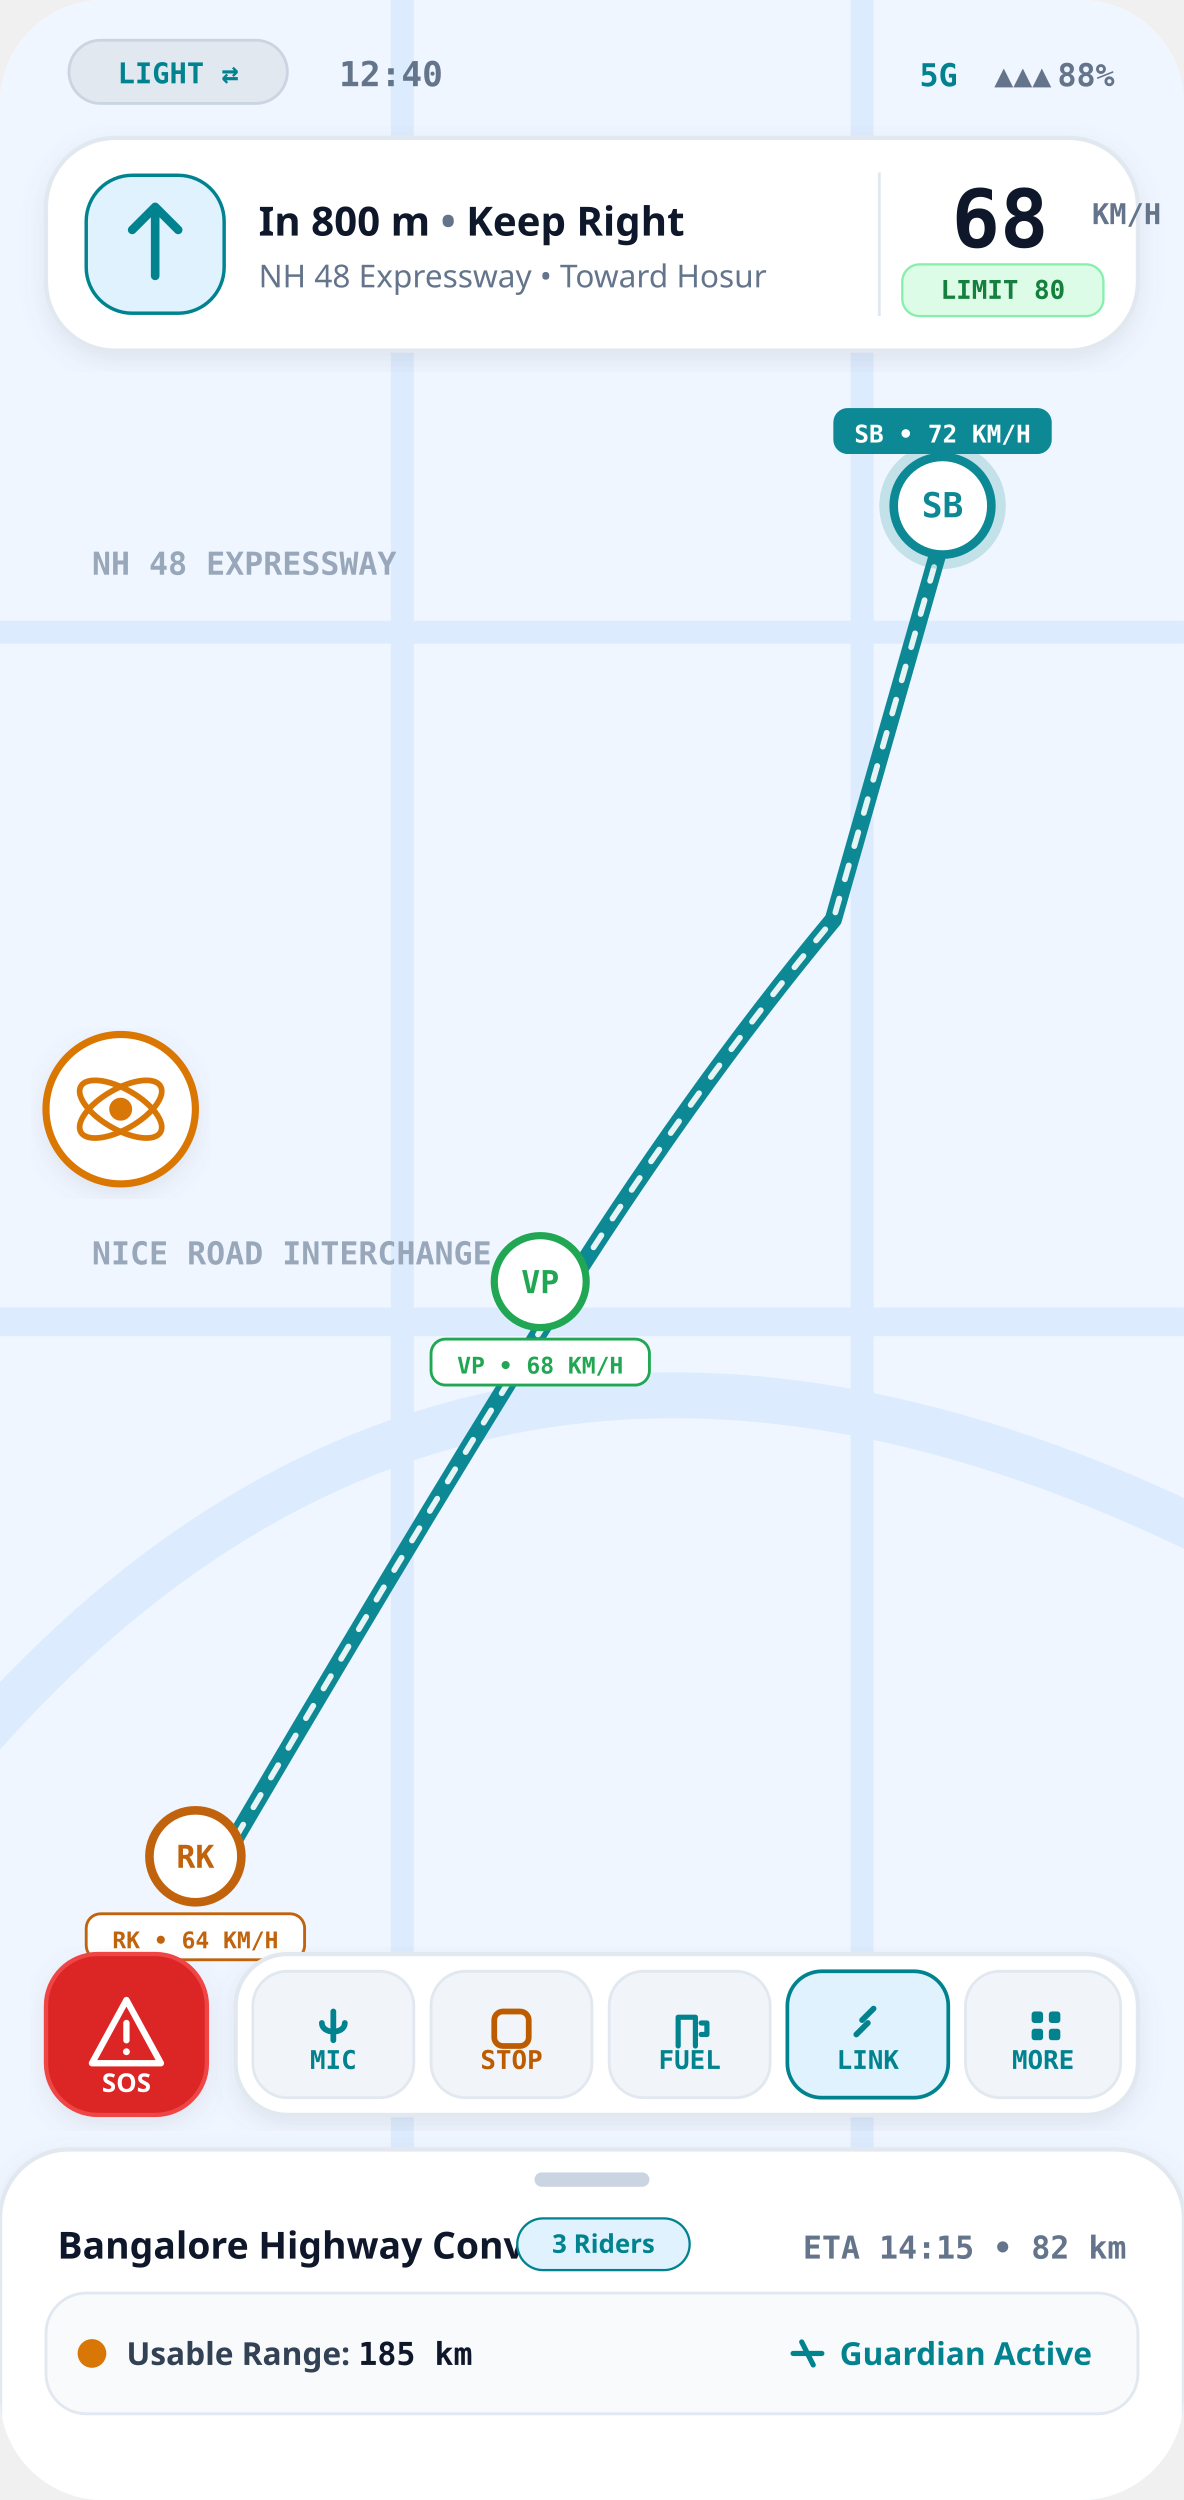
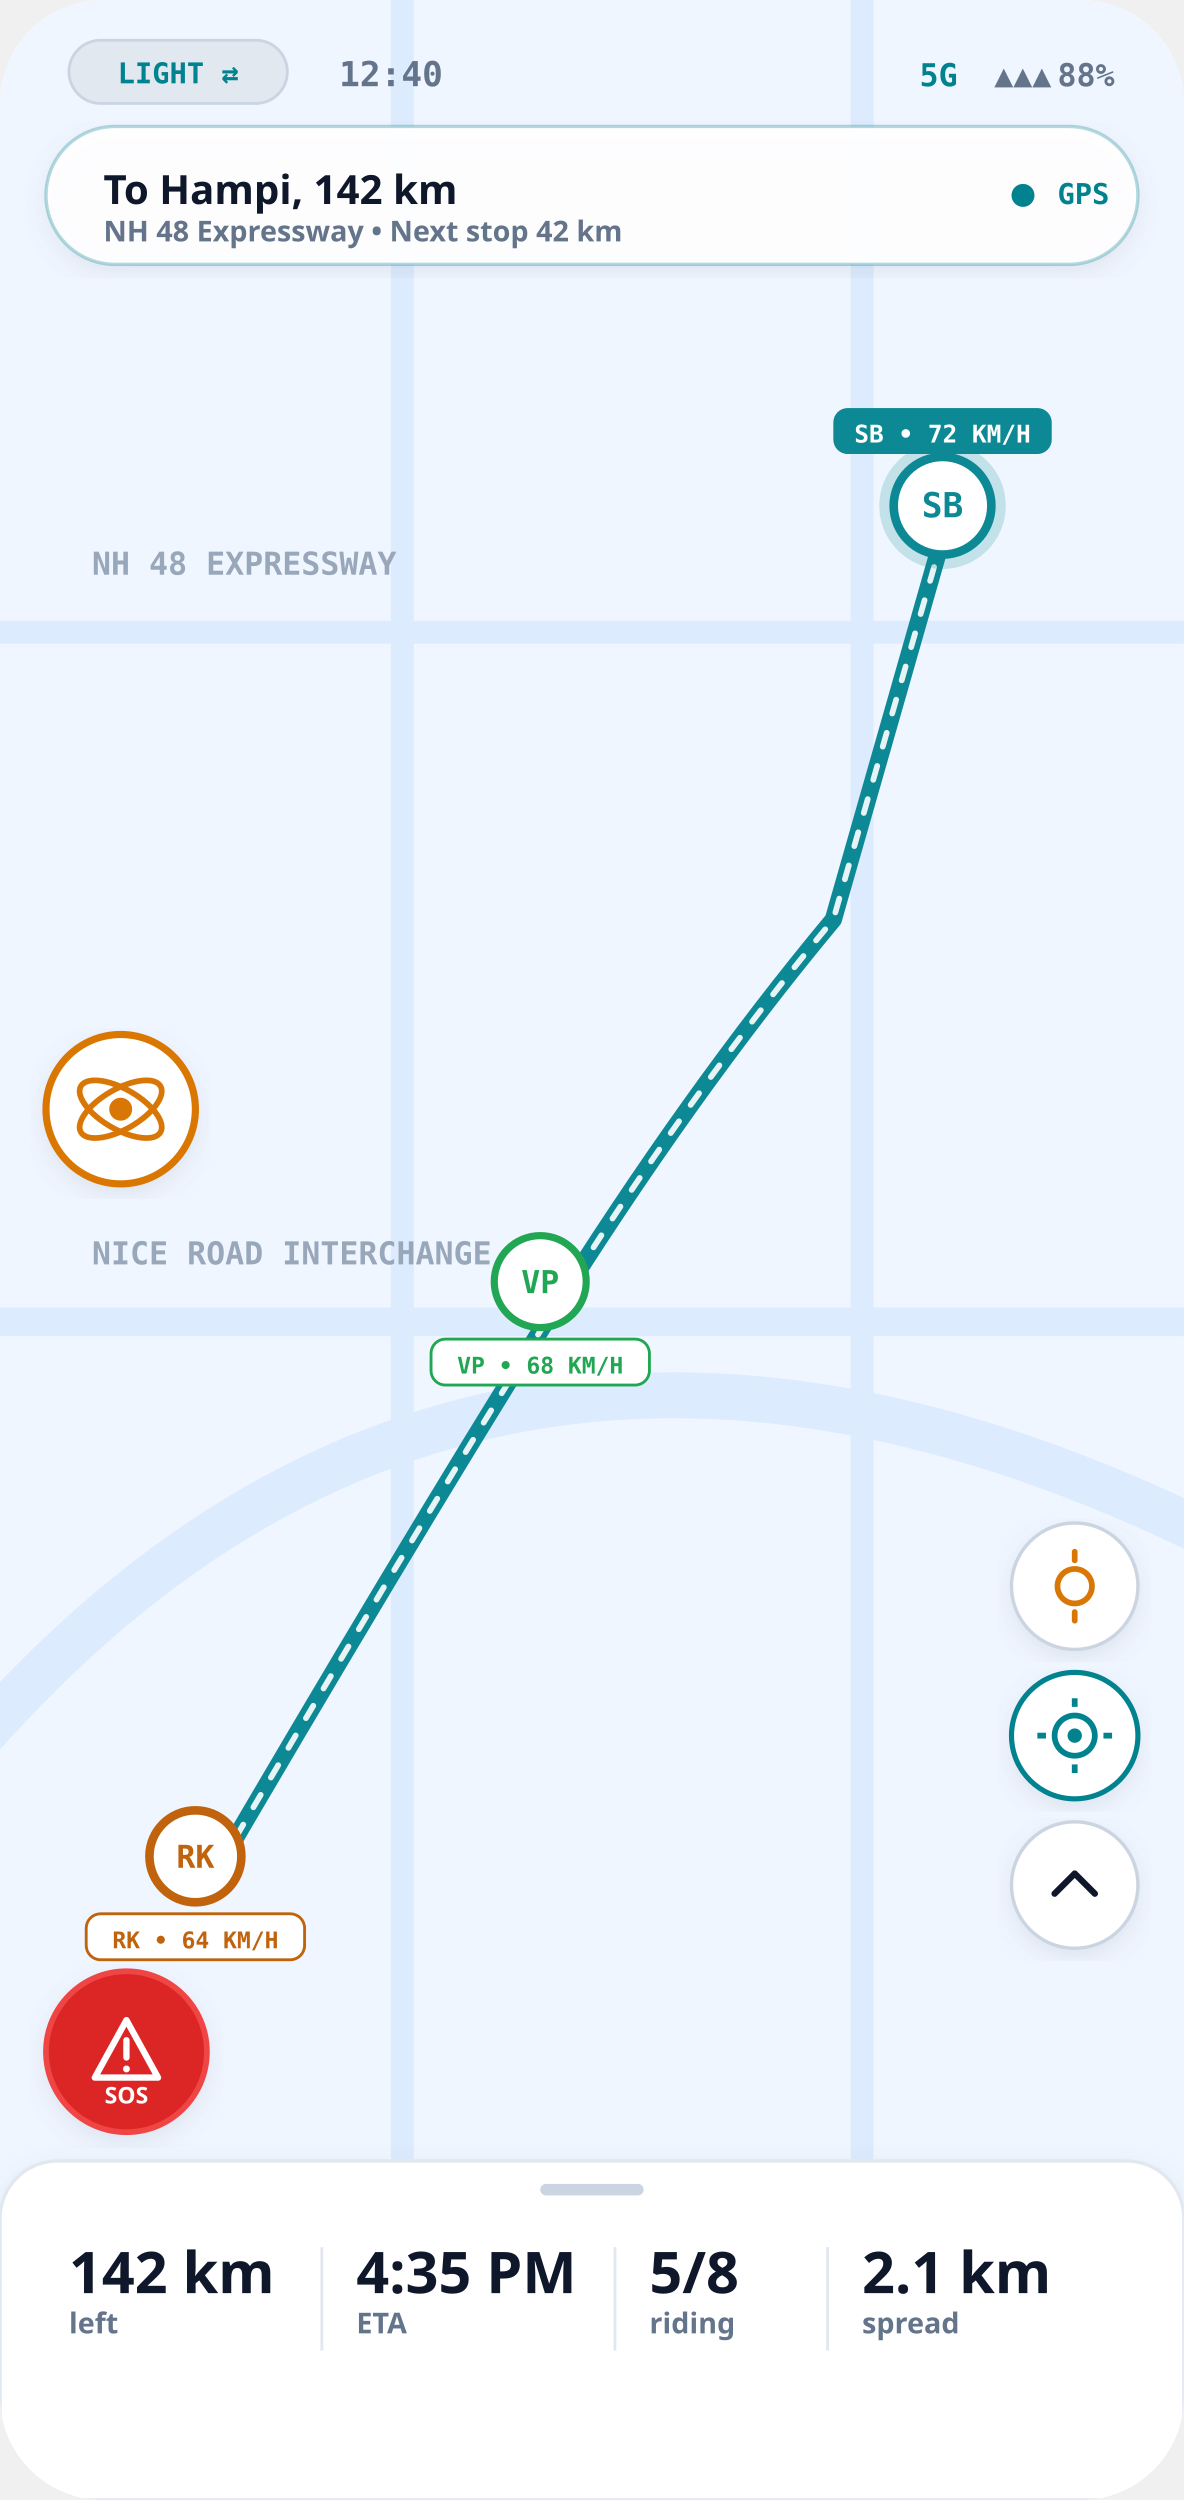
<svg xmlns="http://www.w3.org/2000/svg" width="412" height="870" viewBox="0 0 412 870" fill="none">
  <defs>
    <filter id="shadow-card-light" x="-10%" y="-10%" width="120%" height="120%">
      <feDropShadow dx="0" dy="3" stdDeviation="4" flood-color="#64748B" flood-opacity="0.14" />
    </filter>
    <filter id="shadow-popup-light" x="-10%" y="-10%" width="120%" height="120%">
      <feDropShadow dx="0" dy="6" stdDeviation="12" flood-color="#0F172A" flood-opacity="0.18" />
    </filter>
    <clipPath id="screen-clip">
      <rect width="412" height="870" rx="36" fill="#F8FAFC" />
    </clipPath>
  </defs>
  <g id="CoRoute_Cockpit_Idle_Light" clip-path="url(#screen-clip)">
    <rect width="412" height="870" fill="#F8FAFC" />
    <g id="Map_Network" opacity="0.95">
      <rect width="412" height="870" fill="#EFF6FF" />
      <path d="M-20 220 H432" stroke="#DBEAFE" stroke-width="8" />
      <path d="M-20 460 H432" stroke="#DBEAFE" stroke-width="10" />
      <path d="M140 -20 V890" stroke="#DBEAFE" stroke-width="8" />
      <path d="M300 -20 V890" stroke="#DBEAFE" stroke-width="8" />
      <path d="M-20 620 Q160 400 432 540" stroke="#DBEAFE" stroke-width="16" />
      <text x="32" y="200" fill="#94A3B8" font-size="11" font-weight="700" font-family="JetBrains Mono, monospace">NH 48 EXPRESSWAY</text>
      <text x="32" y="440" fill="#94A3B8" font-size="11" font-weight="700" font-family="JetBrains Mono, monospace">NICE ROAD INTERCHANGE</text>
      <path d="M70 660 Q140 540 190 460 T290 320 L330 180" stroke="#00838F" stroke-width="6" stroke-linecap="round" stroke-linejoin="round" />
      <path d="M70 660 Q140 540 190 460 T290 320 L330 180" stroke="#FFFFFF" stroke-width="2" stroke-linecap="round" stroke-dasharray="5 7" opacity="0.9" />
      <g id="Marker_Sweeper_RK" transform="translate(68, 646)">
        <circle r="16" fill="#FFFFFF" stroke="#BD5B00" stroke-width="3" />
        <text y="4" text-anchor="middle" fill="#BD5B00" font-size="11" font-weight="700" font-family="JetBrains Mono, monospace">RK</text>
        <rect x="-38" y="20" width="76" height="16" rx="5" fill="#FFFFFF" stroke="#BD5B00" stroke-width="1" />
        <text y="32" text-anchor="middle" fill="#BD5B00" font-size="8" font-weight="800" font-family="JetBrains Mono, monospace">RK • 64 KM/H</text>
      </g>
      <g id="Marker_Pack_VP" transform="translate(188, 446)">
        <circle r="16" fill="#FFFFFF" stroke="#16A34A" stroke-width="2.5" />
        <text y="4" text-anchor="middle" fill="#16A34A" font-size="11" font-weight="700" font-family="JetBrains Mono, monospace">VP</text>
        <rect x="-38" y="20" width="76" height="16" rx="5" fill="#FFFFFF" stroke="#16A34A" stroke-width="1" />
        <text y="32" text-anchor="middle" fill="#16A34A" font-size="8" font-weight="800" font-family="JetBrains Mono, monospace">VP • 68 KM/H</text>
      </g>
      <g id="Marker_Lead_SB" transform="translate(328, 176)">
        <circle r="22" fill="rgba(0,131,143,0.2)" />
        <circle r="17" fill="#FFFFFF" stroke="#00838F" stroke-width="3" />
        <text y="4" text-anchor="middle" fill="#00838F" font-size="12" font-weight="800" font-family="JetBrains Mono, monospace">SB</text>
        <rect x="-38" y="-34" width="76" height="16" rx="5" fill="#00838F" />
        <text y="-22" text-anchor="middle" fill="#FFFFFF" font-size="8.5" font-weight="900" font-family="JetBrains Mono, monospace">SB • 72 KM/H</text>
      </g>
    </g>
    <g id="System_Status_Bar" transform="translate(24, 14)">
      <g id="btn_theme_toggle">
        <rect x="0" y="0" width="76" height="22" rx="11" fill="#E2E8F0" stroke="#CBD5E1" stroke-width="1" />
        <text x="38" y="15" text-anchor="middle" fill="#00838F" font-size="10" font-weight="800" font-family="JetBrains Mono, monospace">LIGHT ⇄</text>
      </g>
      <text x="94" y="16" fill="#64748B" font-size="12" font-weight="700" font-family="JetBrains Mono, monospace">12:40</text>
      <text x="296" y="16" fill="#00838F" font-size="11" font-weight="800" font-family="JetBrains Mono, monospace">5G</text>
      <text x="322" y="16" fill="#64748B" font-size="11" font-weight="700" font-family="JetBrains Mono, monospace">▲▲▲</text>
      <text x="344" y="16" fill="#64748B" font-size="11" font-weight="700" font-family="JetBrains Mono, monospace">88%</text>
    </g>
-     <g id="Top_Guidance_HUD" transform="translate(16, 48)">
-       <rect width="380" height="74" rx="24" fill="#FFFFFF" stroke="#E2E8F0" stroke-width="1.5" filter="url(#shadow-card-light)" />
-       <rect x="14" y="13" width="48" height="48" rx="16" fill="#E0F2FE" stroke="#00838F" stroke-width="1.2" />
-       <path d="M38 24 L38 48 M38 24 L30 32 M38 24 L46 32" stroke="#00838F" stroke-width="3" stroke-linecap="round" stroke-linejoin="round" />
-       <text x="74" y="34" fill="#0F172A" font-size="14" font-weight="800" font-family="Plus Jakarta Sans, sans-serif">In 800 m <tspan fill="#64748B">•</tspan> Keep Right</text>
-       <text x="74" y="52" fill="#64748B" font-size="11" font-weight="500" font-family="Plus Jakarta Sans, sans-serif">NH 48 Expressway • Toward Hosur</text>
-       <line x1="290" y1="12" x2="290" y2="62" stroke="#E2E8F0" stroke-width="1" />
-       <text x="332" y="38" text-anchor="middle" fill="#0F172A" font-size="28" font-weight="800" font-family="JetBrains Mono, monospace">68</text>
-       <text x="364" y="30" fill="#64748B" font-size="10" font-weight="700" font-family="JetBrains Mono, monospace">KM/H</text>
-       <rect x="298" y="44" width="70" height="18" rx="6" fill="#DCFCE7" stroke="#86EFAC" stroke-width="0.8" />
-       <text x="333" y="56" text-anchor="middle" fill="#15803D" font-size="9" font-weight="800" font-family="JetBrains Mono, monospace">LIMIT 80</text>
+     <g id="Minimal_Cockpit_Top_Bar" transform="translate(16, 44)">
+       <rect width="380" height="48" rx="24" fill="rgba(255,255,255,0.92)" stroke="rgba(0,131,143,0.3)" stroke-width="1.2" filter="url(#shadow-card-light)" />
+       <text x="20" y="27" fill="#0F172A" font-size="14" font-weight="800" font-family="Plus Jakarta Sans, sans-serif">To Hampi, 142 km</text>
+       <text x="20" y="40" fill="#64748B" font-size="10" font-weight="600" font-family="Plus Jakarta Sans, sans-serif">NH 48 Expressway • Next stop 42 km</text>
+       <circle cx="340" cy="24" r="4" fill="#00838F" />
+       <text x="352" y="27" fill="#00838F" font-size="10" font-weight="800" font-family="JetBrains Mono, monospace">GPS</text>
    </g>
    <g id="btn_orbit_fab" transform="translate(16, 360)">
      <circle cx="26" cy="26" r="26" fill="#FFFFFF" stroke="#D97706" stroke-width="2.5" filter="url(#shadow-card-light)" />
      <g transform="translate(26, 26)">
        <ellipse rx="16" ry="7" fill="none" stroke="#D97706" stroke-width="2" transform="rotate(-30)" />
        <ellipse rx="16" ry="7" fill="none" stroke="#D97706" stroke-width="2" transform="rotate(30)" />
        <circle r="4" fill="#D97706" />
      </g>
    </g>
-     <g id="Bottom_Cockpit_Controls" transform="translate(0, 680)">
-       <g id="Dock_Row" transform="translate(16, 0)">
-         <g id="btn_dock_sos">
-           <rect width="56" height="56" rx="18" fill="#DC2626" stroke="#EF4444" stroke-width="1.5" filter="url(#shadow-card-light)" />
-           <path d="M28 16 L40 38 H16 Z" fill="none" stroke="#FFFFFF" stroke-width="2.2" stroke-linejoin="round" />
-           <line x1="28" y1="24" x2="28" y2="30" stroke="#FFFFFF" stroke-width="2.2" stroke-linecap="round" />
-           <circle cx="28" cy="34" r="1.2" fill="#FFFFFF" />
-           <text x="28" y="48" text-anchor="middle" fill="#FFFFFF" font-size="9" font-weight="800" font-family="Plus Jakarta Sans, sans-serif">SOS</text>
+     <g id="Map_Side_Controls" transform="translate(352, 530)">
+       <g id="btn_side_brightness" transform="translate(0, 0)">
+         <circle cx="22" cy="22" r="22" fill="#FFFFFF" stroke="#CBD5E1" stroke-width="1.2" filter="url(#shadow-card-light)" />
+         <circle cx="22" cy="22" r="6" fill="none" stroke="#D97706" stroke-width="2" />
+         <line x1="22" y1="10" x2="22" y2="13" stroke="#D97706" stroke-width="2" stroke-linecap="round" />
+         <line x1="22" y1="31" x2="22" y2="34" stroke="#D97706" stroke-width="2" stroke-linecap="round" />
+       </g>
+       <g id="btn_side_recenter" transform="translate(0, 52)">
+         <circle cx="22" cy="22" r="22" fill="#FFFFFF" stroke="#00838F" stroke-width="1.8" filter="url(#shadow-card-light)" />
+         <circle cx="22" cy="22" r="7" fill="none" stroke="#00838F" stroke-width="2" />
+         <circle cx="22" cy="22" r="2.5" fill="#00838F" />
+         <line x1="22" y1="9" x2="22" y2="12" stroke="#00838F" stroke-width="2" />
+         <line x1="22" y1="32" x2="22" y2="35" stroke="#00838F" stroke-width="2" />
+         <line x1="9" y1="22" x2="12" y2="22" stroke="#00838F" stroke-width="2" />
+         <line x1="32" y1="22" x2="35" y2="22" stroke="#00838F" stroke-width="2" />
+       </g>
+       <g id="btn_side_sheet" transform="translate(0, 104)">
+         <circle cx="22" cy="22" r="22" fill="#FFFFFF" stroke="#CBD5E1" stroke-width="1.2" filter="url(#shadow-card-light)" />
+         <path d="M15 25 L22 18 L29 25" fill="none" stroke="#0F172A" stroke-width="2.2" stroke-linecap="round" stroke-linejoin="round" />
+       </g>
+     </g>
+     <g id="btn_cockpit_sos" transform="translate(16, 686)">
+       <circle cx="28" cy="28" r="28" fill="#DC2626" stroke="#EF4444" stroke-width="2" filter="url(#shadow-card-light)" />
+       <path d="M28 17 L39 37 H17 Z" fill="none" stroke="#FFFFFF" stroke-width="2.2" stroke-linejoin="round" />
+       <line x1="28" y1="24" x2="28" y2="30" stroke="#FFFFFF" stroke-width="2.2" stroke-linecap="round" />
+       <circle cx="28" cy="34" r="1.2" fill="#FFFFFF" />
+       <text x="28" y="46" text-anchor="middle" fill="#FFFFFF" font-size="8" font-weight="900" font-family="Plus Jakarta Sans, sans-serif">SOS</text>
+     </g>
+     <g id="Collapsed_Bottom_Sheet" transform="translate(0, 752)">
+       <path d="M0 20 C0 8.954 8.954 0 20 0 H392 C403.046 0 412 8.954 412 20 V118 H0 Z" fill="#FFFFFF" stroke="#E2E8F0" stroke-width="1.2" filter="url(#shadow-card-light)" />
+       <rect x="188" y="8" width="36" height="4" rx="2" fill="#CBD5E1" />
+       <g id="Metrics_2x2_Grid" transform="translate(24, 22)">
+         <g id="metric_remaining" transform="translate(0, 0)">
+           <text x="0" y="24" fill="#0F172A" font-size="20" font-weight="900" font-family="Plus Jakarta Sans, sans-serif">142 km</text>
+           <text x="0" y="38" fill="#64748B" font-size="10" font-weight="700" font-family="Plus Jakarta Sans, sans-serif">left</text>
        </g>
-         <g id="Shortcuts_Dock" transform="translate(66, 0)">
-           <rect width="314" height="56" rx="18" fill="#FFFFFF" stroke="#E2E8F0" stroke-width="1.5" filter="url(#shadow-card-light)" />
-           <g id="btn_dock_mic" transform="translate(6, 6)">
-             <rect width="56" height="44" rx="12" fill="#F1F5F9" stroke="#E2E8F0" stroke-width="1" />
-             <path d="M28 14 V24 M24 18 C24 22 32 22 32 18" stroke="#00838F" stroke-width="2" stroke-linecap="round" />
-             <text x="28" y="34" text-anchor="middle" fill="#00838F" font-size="9" font-weight="800" font-family="JetBrains Mono, monospace">MIC</text>
-           </g>
-           <g id="btn_dock_stop" transform="translate(68, 6)">
-             <rect width="56" height="44" rx="12" fill="#F1F5F9" stroke="#E2E8F0" stroke-width="1" />
-             <rect x="22" y="14" width="12" height="12" rx="3" stroke="#BD5B00" stroke-width="2" fill="none" />
-             <text x="28" y="34" text-anchor="middle" fill="#BD5B00" font-size="9" font-weight="800" font-family="JetBrains Mono, monospace">STOP</text>
-           </g>
-           <g id="btn_dock_fuel" transform="translate(130, 6)">
-             <rect width="56" height="44" rx="12" fill="#F1F5F9" stroke="#E2E8F0" stroke-width="1" />
-             <path d="M24 26 V16 H30 V26 M32 18 H34 V22 H32" stroke="#00838F" stroke-width="1.8" stroke-linecap="round" stroke-linejoin="round" />
-             <text x="28" y="34" text-anchor="middle" fill="#00838F" font-size="9" font-weight="800" font-family="JetBrains Mono, monospace">FUEL</text>
-           </g>
-           <g id="btn_dock_guardian" transform="translate(192, 6)">
-             <rect width="56" height="44" rx="12" fill="#E0F2FE" stroke="#00838F" stroke-width="1.3" />
-             <path d="M24 22 L28 18 M26 17 L30 13" stroke="#00838F" stroke-width="2" stroke-linecap="round" />
-             <text x="28" y="34" text-anchor="middle" fill="#00838F" font-size="9" font-weight="900" font-family="JetBrains Mono, monospace">LINK</text>
-           </g>
-           <g id="btn_dock_more" transform="translate(254, 6)">
-             <rect width="54" height="44" rx="12" fill="#F1F5F9" stroke="#E2E8F0" stroke-width="1" />
-             <rect x="23" y="14" width="4" height="4" rx="1" fill="#00838F" />
-             <rect x="29" y="14" width="4" height="4" rx="1" fill="#00838F" />
-             <rect x="23" y="20" width="4" height="4" rx="1" fill="#00838F" />
-             <rect x="29" y="20" width="4" height="4" rx="1" fill="#00838F" />
-             <text x="27" y="34" text-anchor="middle" fill="#00838F" font-size="9" font-weight="800" font-family="JetBrains Mono, monospace">MORE</text>
-           </g>
+         <line x1="88" y1="8" x2="88" y2="44" stroke="#E2E8F0" stroke-width="1" />
+         <g id="metric_eta" transform="translate(100, 0)">
+           <text x="0" y="24" fill="#0F172A" font-size="20" font-weight="900" font-family="Plus Jakarta Sans, sans-serif">4:35 PM</text>
+           <text x="0" y="38" fill="#64748B" font-size="10" font-weight="700" font-family="Plus Jakarta Sans, sans-serif">ETA</text>
        </g>
-       </g>
-       <g id="Collapsed_Bottom_Sheet" transform="translate(0, 68)">
-         <path d="M0 24 C0 10.745 10.745 0 24 0 H388 C401.255 0 412 10.745 412 24 V130 H0 Z" fill="#FFFFFF" stroke="#E2E8F0" stroke-width="1.5" filter="url(#shadow-card-light)" />
-         <rect x="186" y="8" width="40" height="5" rx="2.5" fill="#CBD5E1" />
-         <g id="btn_convoy_header">
-           <text x="20" y="38" fill="#0F172A" font-size="13" font-weight="800" font-family="Plus Jakarta Sans, sans-serif">Bangalore Highway Convoy</text>
-           <rect x="180" y="24" width="60" height="18" rx="9" fill="#E0F2FE" stroke="#00838F" stroke-width="0.8" />
-           <text x="210" y="36" text-anchor="middle" fill="#00838F" font-size="9" font-weight="800" font-family="Plus Jakarta Sans, sans-serif">3 Riders</text>
-           <text x="392" y="38" text-anchor="end" fill="#64748B" font-size="11" font-weight="700" font-family="JetBrains Mono, monospace">ETA 14:15 • 82 km</text>
+         <line x1="190" y1="8" x2="190" y2="44" stroke="#E2E8F0" stroke-width="1" />
+         <g id="metric_riding" transform="translate(202, 0)">
+           <text x="0" y="24" fill="#0F172A" font-size="20" font-weight="900" font-family="Plus Jakarta Sans, sans-serif">5/8</text>
+           <text x="0" y="38" fill="#64748B" font-size="10" font-weight="700" font-family="Plus Jakarta Sans, sans-serif">riding</text>
        </g>
-         <g id="btn_fuel_strip" transform="translate(16, 50)">
-           <rect width="380" height="42" rx="14" fill="#F8FAFC" stroke="#E2E8F0" stroke-width="1" />
-           <circle cx="16" cy="21" r="5" fill="#D97706" />
-           <text x="28" y="25" fill="#334155" font-size="11" font-weight="600" font-family="Plus Jakarta Sans, sans-serif">Usable Range: <tspan fill="#0F172A" font-weight="800" font-family="JetBrains Mono, monospace">185 km</tspan>
-           </text>
-           <path d="M260 21 L270 21 M263 17 L267 25" stroke="#00838F" stroke-width="1.8" stroke-linecap="round" />
-           <text x="364" y="25" text-anchor="end" fill="#00838F" font-size="11" font-weight="800" font-family="Plus Jakarta Sans, sans-serif">Guardian Active</text>
+         <line x1="264" y1="8" x2="264" y2="44" stroke="#E2E8F0" stroke-width="1" />
+         <g id="metric_spread" transform="translate(276, 0)">
+           <text x="0" y="24" fill="#0F172A" font-size="20" font-weight="900" font-family="Plus Jakarta Sans, sans-serif">2.1 km</text>
+           <text x="0" y="38" fill="#64748B" font-size="10" font-weight="700" font-family="Plus Jakarta Sans, sans-serif">spread</text>
        </g>
      </g>
    </g>
  </g>
</svg>
